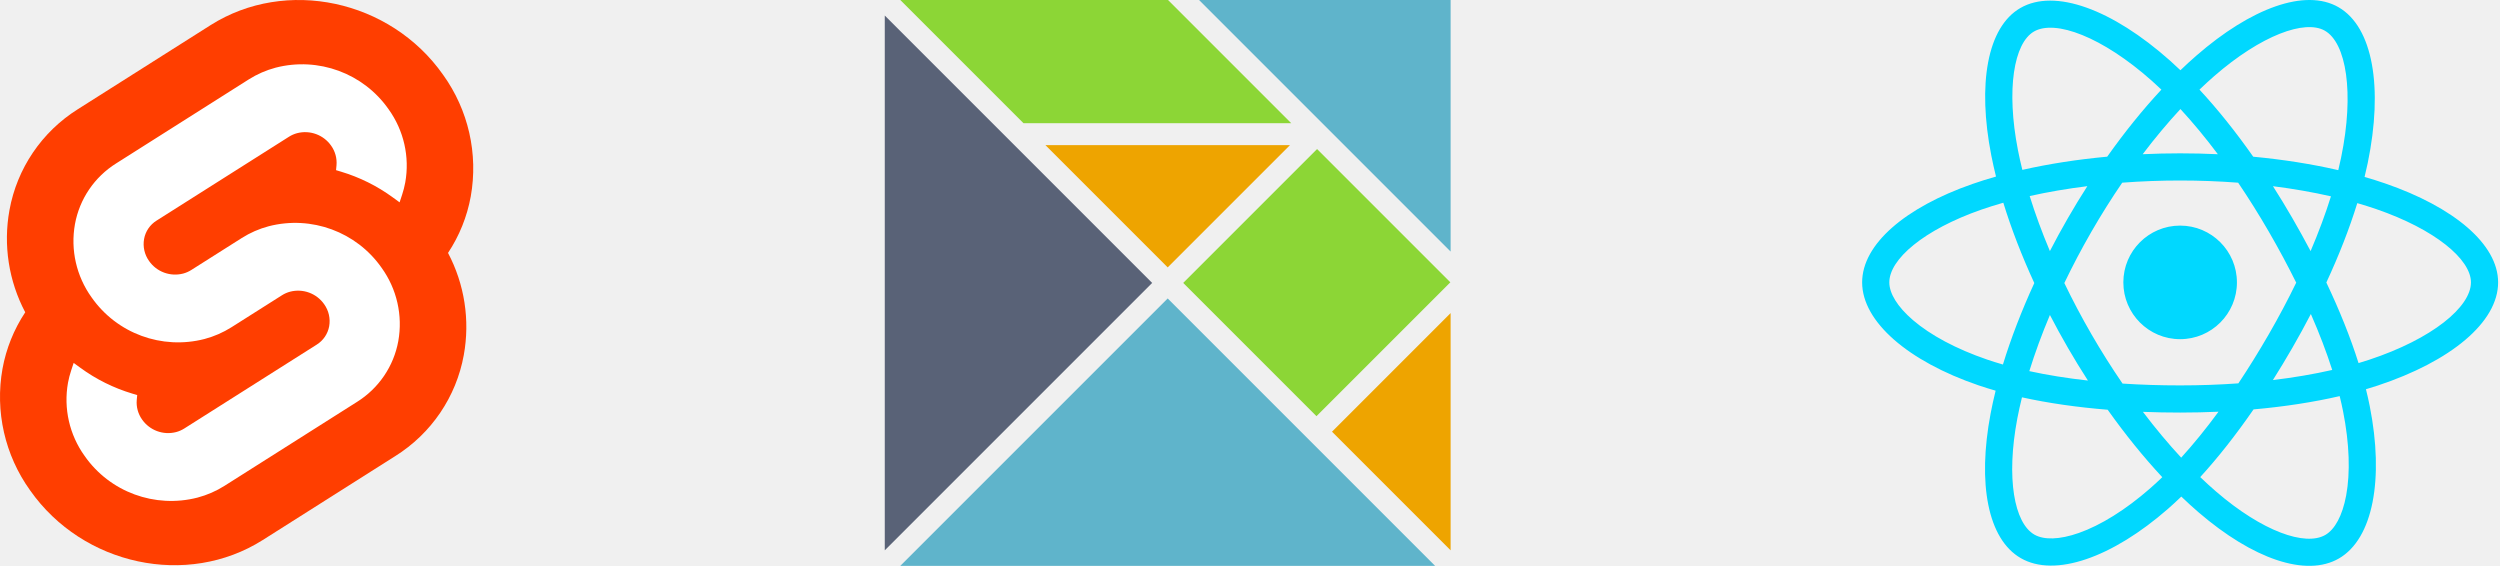
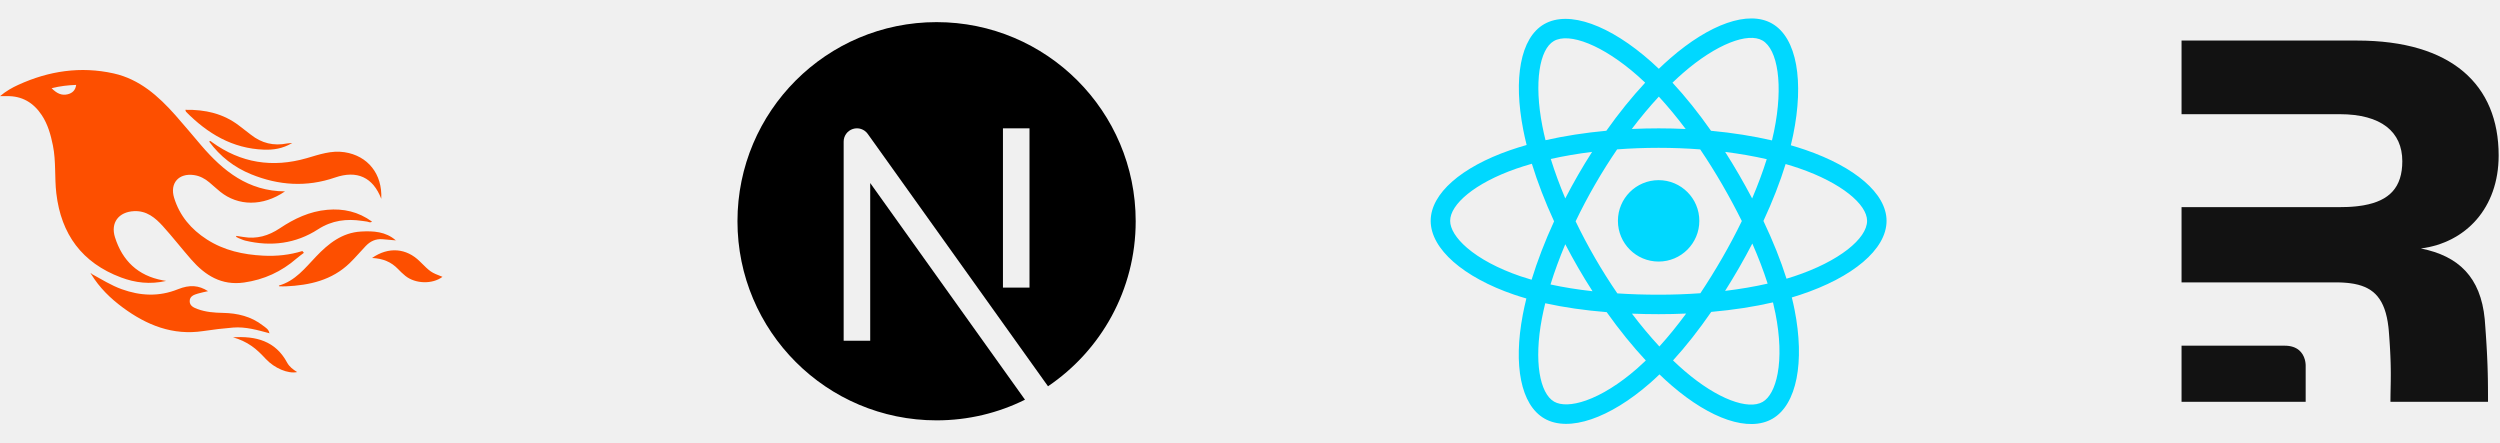
- <svg xmlns="http://www.w3.org/2000/svg" width="243" height="55" viewBox="0 0 243 55" fill="none">
-   <a href="https://svelte.dev/" target="_blank">
-     <path d="M43.068 7.269C37.934 -0.032 27.796 -2.197 20.465 2.445L7.591 10.599C4.075 12.798 1.652 16.367 0.919 20.431C0.304 23.816 0.844 27.309 2.452 30.355C1.35 32.016 0.599 33.882 0.243 35.84C-0.498 39.983 0.471 44.246 2.932 47.67C8.066 54.972 18.205 57.135 25.534 52.494L38.408 44.34C41.925 42.141 44.347 38.572 45.081 34.508C45.695 31.123 45.156 27.63 43.548 24.584C44.65 22.922 45.401 21.056 45.757 19.099C46.498 14.956 45.529 10.692 43.068 7.269" fill="#FF3E00" />
-     <path d="M19.207 48.364C15.056 49.437 10.672 47.822 8.227 44.32C6.747 42.261 6.164 39.696 6.609 37.204C6.684 36.799 6.787 36.4 6.917 36.009L7.16 35.274L7.82 35.756C9.343 36.868 11.047 37.714 12.857 38.257L13.336 38.401L13.292 38.876C13.233 39.551 13.417 40.225 13.811 40.779C14.547 41.834 15.867 42.321 17.117 41.998C17.397 41.924 17.663 41.807 17.908 41.653L30.786 33.497C31.423 33.098 31.862 32.452 31.996 31.715C32.13 30.964 31.954 30.192 31.509 29.57C30.772 28.515 29.452 28.028 28.202 28.351C27.922 28.425 27.656 28.541 27.412 28.696L22.497 31.809C21.689 32.32 20.807 32.704 19.882 32.95C15.731 34.023 11.348 32.408 8.903 28.906C7.423 26.847 6.839 24.282 7.285 21.79C7.727 19.345 9.184 17.199 11.299 15.877L24.177 7.72C24.985 7.209 25.868 6.823 26.793 6.577C30.944 5.505 35.328 7.12 37.773 10.622C39.253 12.681 39.836 15.246 39.39 17.738C39.315 18.143 39.212 18.542 39.083 18.933L38.84 19.668L38.181 19.187C36.657 18.074 34.953 17.227 33.143 16.685L32.664 16.54L32.708 16.066C32.766 15.39 32.582 14.716 32.189 14.163C31.453 13.108 30.133 12.621 28.883 12.943C28.603 13.018 28.336 13.134 28.092 13.289L15.214 21.445C14.577 21.843 14.138 22.49 14.005 23.226C13.87 23.977 14.046 24.75 14.491 25.371C15.227 26.426 16.548 26.913 17.798 26.591C18.078 26.517 18.345 26.4 18.589 26.246L23.503 23.134C24.311 22.622 25.192 22.237 26.118 21.991C30.269 20.919 34.652 22.534 37.097 26.036C38.577 28.095 39.16 30.66 38.715 33.152C38.273 35.596 36.816 37.743 34.7 39.066L21.823 47.222C21.015 47.733 20.132 48.119 19.206 48.364" fill="white" />
+ <svg xmlns="http://www.w3.org/2000/svg" width="339" height="60" viewBox="0 0 339 60" fill="none">
+   <a href="https://www.phoenixframework.org/" target="_blank">
+     <path d="M22.532 38.095C22.267 38.047 22.164 38.029 22.06 38.01C18.711 37.387 16.595 35.361 15.591 32.175C14.966 30.19 16.102 28.727 18.185 28.631C19.89 28.552 21.057 29.532 22.09 30.673C23.42 32.143 24.64 33.713 25.947 35.206C27.828 37.354 30.045 38.738 33.078 38.311C35.798 37.928 38.169 36.836 40.231 35.04C40.541 34.77 40.881 34.535 41.208 34.283C41.139 34.202 41.071 34.121 41.002 34.04C39.271 34.578 37.505 34.759 35.701 34.668C32.971 34.531 30.369 33.961 28.042 32.462C25.918 31.094 24.352 29.261 23.607 26.813C23.006 24.836 24.236 23.452 26.286 23.738C27.096 23.851 27.778 24.216 28.39 24.733C28.889 25.154 29.367 25.601 29.875 26.009C32.267 27.931 35.61 28.038 38.646 25.951C33.654 25.928 30.258 23.183 27.275 19.703C26.108 18.341 24.968 16.954 23.777 15.614C21.471 13.02 18.913 10.735 15.411 9.956C10.937 8.96 6.618 9.611 2.473 11.509C1.646 11.888 0.852 12.328 0 13.037C0.422 13.037 0.652 13.042 0.882 13.036C2.972 12.982 4.538 13.911 5.668 15.621C6.49 16.865 6.878 18.273 7.173 19.72C7.611 21.869 7.384 24.059 7.637 26.218C8.288 31.767 11.124 35.639 16.404 37.621C18.341 38.349 20.327 38.591 22.532 38.095ZM9.187 12.783C8.352 12.993 7.685 12.657 6.998 11.961C8.175 11.668 9.213 11.555 10.328 11.511C10.237 12.235 9.81 12.626 9.187 12.783ZM36.528 45.186C36.456 44.651 35.999 44.416 35.641 44.137C34.053 42.901 32.197 42.464 30.229 42.428C29.055 42.406 27.892 42.319 26.785 41.907C26.277 41.718 25.709 41.476 25.722 40.82C25.735 40.154 26.314 39.966 26.841 39.808C27.273 39.679 27.718 39.597 28.209 39.482C26.961 38.683 25.742 38.572 24.118 39.225C21.561 40.253 19.041 40.131 16.492 39.211C15.053 38.691 13.776 37.876 12.446 37.154L12.41 37.179C12.427 37.167 12.445 37.154 12.444 37.155C12.411 37.055 12.352 37.052 12.275 37.108C12.31 37.139 12.345 37.169 12.38 37.2C13.482 39.007 14.972 40.461 16.655 41.703C19.896 44.096 23.436 45.524 27.578 44.89C28.916 44.686 30.264 44.527 31.613 44.418C33.305 44.282 34.916 44.758 36.528 45.186ZM28.719 19.259C28.63 19.194 28.544 19.032 28.361 19.2C29.851 21.216 31.765 22.702 34.07 23.637C37.791 25.147 41.566 25.405 45.428 24.073C48.426 23.039 50.582 24.049 51.702 26.96C51.864 23.581 49.876 21.119 46.71 20.637C44.929 20.365 43.284 20.956 41.616 21.44C36.972 22.786 32.658 22.122 28.719 19.259ZM51.861 32.438C52.466 32.489 53.071 32.543 53.675 32.596C52.309 31.396 50.643 31.301 48.957 31.396C46.391 31.542 44.542 33.022 42.856 34.791C41.371 36.349 40.029 38.098 37.812 38.724C37.849 38.791 37.859 38.824 37.869 38.824C38.167 38.828 38.466 38.842 38.764 38.829C41.983 38.683 45.016 38.004 47.428 35.668C48.188 34.932 48.867 34.115 49.601 33.351C50.212 32.714 50.954 32.361 51.861 32.438ZM44.382 28.448C41.98 28.658 39.893 29.652 37.933 30.962C36.425 31.971 34.811 32.448 32.998 32.133C32.679 32.077 32.358 32.036 32.037 31.988C32.034 32.032 32.03 32.077 32.026 32.122C32.142 32.181 32.253 32.25 32.373 32.298C32.675 32.417 32.973 32.561 33.286 32.636C36.775 33.465 40.115 33.04 43.126 31.095C45.024 29.869 46.989 29.637 49.119 29.954C49.334 29.986 49.548 30.025 49.764 30.045C49.964 30.064 50.173 30.263 50.444 30.048C48.582 28.703 46.577 28.256 44.382 28.448ZM35.796 20.294C37.057 20.337 38.311 20.172 39.629 19.389C39.243 19.423 39.08 19.423 38.922 19.454C37.106 19.816 35.476 19.42 34.025 18.272C33.492 17.851 32.95 17.44 32.41 17.028C30.272 15.392 27.819 14.844 25.136 14.891C25.179 15.023 25.182 15.113 25.229 15.16C28.148 18.113 31.526 20.146 35.796 20.294ZM56.923 35.443C55.117 33.651 52.692 33.42 50.449 34.984C51.934 35.051 53.049 35.525 53.953 36.461C54.273 36.792 54.604 37.117 54.962 37.406C56.329 38.508 58.646 38.561 60 37.538C58.41 36.918 58.41 36.918 56.923 35.443ZM38.931 49.165C37.343 46.209 34.675 45.543 31.593 45.741C32.504 45.993 33.355 46.382 34.136 46.928C34.853 47.428 35.457 48.048 36.052 48.684C37.231 49.942 39.072 50.714 40.291 50.453C39.731 50.1 39.234 49.728 38.931 49.165ZM53.704 32.657C53.705 32.639 53.705 32.62 53.706 32.6C53.706 32.6 53.704 32.602 53.701 32.605L53.707 32.599C53.696 32.598 53.686 32.597 53.675 32.596C53.681 32.602 53.688 32.606 53.694 32.612C53.697 32.627 53.701 32.642 53.704 32.657ZM36.616 45.255C36.596 45.243 36.575 45.232 36.554 45.22C36.557 45.233 36.56 45.246 36.567 45.257C36.571 45.264 36.599 45.256 36.616 45.255ZM36.554 45.22C36.552 45.21 36.55 45.2 36.548 45.191C36.548 45.191 36.544 45.195 36.541 45.2L36.548 45.191C36.541 45.189 36.535 45.188 36.528 45.186C36.529 45.194 36.532 45.2 36.533 45.208C36.54 45.212 36.547 45.216 36.554 45.22Z" fill="#FD4F00" />
+   </a>
+   <a href="https://nextjs.org/" target="_blank">
+     <g clip-path="url(#clip0_112_0)">
+       <path fill-rule="evenodd" clip-rule="evenodd" d="M100 30C100 15.088 112.088 3 127 3C141.912 3 154 15.088 154 30C154 39.313 149.285 47.525 142.111 52.379L117.665 18.154C117.21 17.517 116.396 17.247 115.651 17.486C114.906 17.725 114.4 18.418 114.4 19.2V46.2H118V24.817L138.988 54.2C135.376 55.992 131.306 57 127 57C112.088 57 100 44.912 100 30ZM136 39V17.4H139.6V39H136Z" fill="black" />
+     </g>
  </a>
  <a href="https://reactjs.org/" target="_blank">
-     <path d="M231.826 17.826C231.185 17.606 230.521 17.397 229.836 17.199C229.949 16.741 230.052 16.288 230.144 15.842C231.65 8.53 230.665 2.639 227.302 0.7C224.077 -1.16 218.803 0.779 213.477 5.415C212.964 5.861 212.451 6.332 211.937 6.827C211.595 6.5 211.254 6.184 210.913 5.881C205.331 0.924 199.735 -1.164 196.375 0.781C193.154 2.646 192.199 8.184 193.555 15.113C193.686 15.783 193.839 16.466 194.012 17.161C193.221 17.386 192.456 17.626 191.724 17.881C185.18 20.162 181 23.739 181 27.448C181 31.279 185.487 35.122 192.304 37.452C192.842 37.635 193.4 37.809 193.975 37.974C193.789 38.726 193.626 39.463 193.49 40.181C192.197 46.99 193.207 52.397 196.42 54.251C199.739 56.165 205.309 54.197 210.733 49.456C211.161 49.081 211.592 48.684 212.023 48.267C212.581 48.805 213.139 49.315 213.694 49.792C218.948 54.313 224.137 56.139 227.347 54.28C230.662 52.361 231.74 46.552 230.341 39.486C230.234 38.946 230.11 38.394 229.97 37.833C230.361 37.718 230.745 37.598 231.12 37.474C238.207 35.126 242.817 31.33 242.817 27.448C242.817 23.725 238.503 20.125 231.826 17.826ZM230.289 34.967C229.951 35.079 229.604 35.187 229.251 35.292C228.469 32.816 227.413 30.182 226.121 27.461C227.354 24.805 228.369 22.205 229.129 19.744C229.762 19.927 230.375 20.12 230.967 20.323C236.687 22.293 240.177 25.204 240.177 27.448C240.177 29.838 236.408 32.94 230.289 34.967ZM227.75 39.998C228.369 43.123 228.457 45.948 228.048 48.157C227.679 50.142 226.939 51.465 226.023 51.995C224.075 53.122 219.909 51.657 215.416 47.79C214.901 47.347 214.382 46.874 213.862 46.373C215.604 44.468 217.345 42.253 219.044 39.794C222.032 39.528 224.855 39.095 227.416 38.503C227.542 39.012 227.654 39.511 227.75 39.998ZM202.075 51.8C200.172 52.472 198.656 52.491 197.739 51.963C195.789 50.838 194.979 46.497 196.084 40.673C196.211 40.007 196.362 39.322 196.536 38.621C199.068 39.181 201.871 39.584 204.866 39.827C206.577 42.234 208.368 44.446 210.173 46.383C209.778 46.764 209.386 47.126 208.995 47.468C206.597 49.564 204.193 51.052 202.075 51.8ZM193.158 34.953C190.144 33.922 187.654 32.583 185.948 31.122C184.415 29.809 183.641 28.506 183.641 27.448C183.641 25.197 186.997 22.326 192.594 20.374C193.273 20.138 193.984 19.914 194.722 19.705C195.495 22.221 196.51 24.852 197.734 27.512C196.494 30.212 195.465 32.885 194.684 35.431C194.158 35.279 193.648 35.12 193.158 34.953ZM196.147 14.606C194.985 8.669 195.757 4.19 197.698 3.066C199.766 1.869 204.34 3.576 209.16 7.856C209.468 8.129 209.777 8.416 210.087 8.712C208.291 10.64 206.516 12.836 204.821 15.229C201.914 15.498 199.131 15.931 196.572 16.511C196.411 15.864 196.269 15.228 196.147 14.606ZM222.812 21.191C222.201 20.134 221.573 19.102 220.932 18.099C222.905 18.348 224.795 18.679 226.569 19.084C226.036 20.792 225.372 22.577 224.591 24.407C224.03 23.343 223.437 22.27 222.812 21.191ZM211.938 10.599C213.156 11.919 214.376 13.392 215.576 14.991C214.367 14.934 213.143 14.904 211.909 14.904C210.686 14.904 209.471 14.933 208.27 14.989C209.471 13.405 210.701 11.934 211.938 10.599ZM200.995 21.209C200.384 22.268 199.801 23.336 199.25 24.405C198.48 22.582 197.823 20.788 197.285 19.056C199.049 18.662 200.93 18.339 202.89 18.095C202.24 19.107 201.607 20.146 200.995 21.209V21.209ZM202.946 36.99C200.921 36.764 199.012 36.458 197.249 36.074C197.795 34.311 198.467 32.48 199.252 30.616C199.806 31.685 200.39 32.753 201.005 33.815H201.005C201.631 34.897 202.28 35.956 202.946 36.99ZM212.011 44.483C210.76 43.132 209.511 41.639 208.292 40.032C209.476 40.078 210.682 40.102 211.909 40.102C213.169 40.102 214.414 40.074 215.64 40.019C214.437 41.655 213.221 43.151 212.011 44.483ZM224.616 30.521C225.442 32.405 226.139 34.227 226.692 35.959C224.899 36.368 222.964 36.698 220.925 36.943C221.567 35.925 222.2 34.876 222.823 33.797C223.453 32.705 224.05 31.611 224.616 30.521ZM220.535 32.478C219.569 34.153 218.577 35.752 217.57 37.262C215.735 37.394 213.84 37.461 211.909 37.461C209.985 37.461 208.114 37.401 206.312 37.284C205.264 35.755 204.25 34.151 203.29 32.492H203.291C202.333 30.838 201.452 29.17 200.653 27.511C201.451 25.849 202.33 24.179 203.282 22.528L203.282 22.528C204.237 20.873 205.242 19.276 206.28 17.756C208.118 17.617 210.003 17.545 211.909 17.545H211.909C213.823 17.545 215.71 17.618 217.548 17.758C218.57 19.267 219.568 20.858 220.527 22.514C221.496 24.188 222.386 25.847 223.192 27.474C222.389 29.129 221.5 30.804 220.535 32.478ZM225.983 2.988C228.053 4.182 228.858 8.996 227.557 15.309C227.475 15.712 227.381 16.122 227.28 16.538C224.715 15.946 221.93 15.506 219.014 15.232C217.316 12.814 215.555 10.615 213.789 8.711C214.264 8.254 214.738 7.818 215.21 7.407C219.774 3.435 224.04 1.867 225.983 2.988ZM211.909 21.928C214.957 21.928 217.429 24.399 217.429 27.448C217.429 30.497 214.957 32.968 211.909 32.968C208.86 32.968 206.389 30.497 206.389 27.448C206.389 24.399 208.86 21.928 211.909 21.928Z" fill="#00D8FF" />
+     <path d="M244.826 20.326C244.185 20.106 243.521 19.897 242.836 19.699C242.949 19.241 243.052 18.788 243.144 18.342C244.65 11.03 243.665 5.139 240.302 3.2C237.077 1.34 231.803 3.279 226.477 7.915C225.964 8.361 225.451 8.832 224.937 9.327C224.595 9 224.254 8.684 223.913 8.381C218.331 3.424 212.735 1.336 209.375 3.281C206.154 5.146 205.199 10.684 206.555 17.613C206.686 18.283 206.839 18.966 207.012 19.661C206.221 19.886 205.456 20.126 204.724 20.381C198.18 22.662 194 26.239 194 29.948C194 33.779 198.487 37.622 205.304 39.952C205.842 40.135 206.4 40.309 206.975 40.474C206.789 41.226 206.626 41.963 206.49 42.681C205.197 49.49 206.207 54.897 209.42 56.751C212.739 58.665 218.309 56.697 223.733 51.956C224.161 51.581 224.592 51.184 225.023 50.767C225.581 51.305 226.139 51.815 226.694 52.292C231.948 56.813 237.137 58.639 240.347 56.78C243.662 54.861 244.74 49.052 243.341 41.986C243.234 41.446 243.11 40.894 242.97 40.333C243.361 40.218 243.745 40.098 244.12 39.974C251.207 37.626 255.817 33.83 255.817 29.948C255.817 26.225 251.503 22.625 244.826 20.326ZM243.289 37.467C242.951 37.579 242.604 37.687 242.251 37.792C241.469 35.316 240.413 32.682 239.121 29.961C240.354 27.305 241.369 24.705 242.129 22.244C242.762 22.427 243.375 22.62 243.967 22.823C249.687 24.793 253.177 27.704 253.177 29.948C253.177 32.338 249.408 35.44 243.289 37.467ZM240.75 42.498C241.369 45.623 241.457 48.448 241.048 50.657C240.679 52.642 239.939 53.965 239.023 54.495C237.075 55.622 232.909 54.157 228.416 50.29C227.901 49.847 227.382 49.374 226.862 48.873C228.604 46.968 230.345 44.753 232.044 42.294C235.032 42.028 237.855 41.595 240.416 41.003C240.542 41.512 240.654 42.011 240.75 42.498ZM215.075 54.3C213.172 54.972 211.656 54.991 210.739 54.463C208.789 53.338 207.979 48.997 209.084 43.173C209.211 42.507 209.362 41.822 209.536 41.121C212.068 41.681 214.871 42.084 217.866 42.327C219.577 44.734 221.368 46.946 223.173 48.883C222.778 49.264 222.386 49.626 221.995 49.968C219.597 52.064 217.193 53.552 215.075 54.3ZM206.158 37.453C203.144 36.422 200.654 35.083 198.948 33.622C197.415 32.309 196.641 31.006 196.641 29.948C196.641 27.697 199.997 24.826 205.594 22.874C206.273 22.638 206.984 22.414 207.722 22.205C208.495 24.721 209.51 27.352 210.734 30.012C209.494 32.712 208.465 35.385 207.684 37.931C207.158 37.779 206.648 37.62 206.158 37.453ZM209.147 17.106C207.985 11.169 208.757 6.69 210.698 5.566C212.766 4.369 217.34 6.076 222.16 10.356C222.468 10.629 222.777 10.916 223.087 11.212C221.291 13.14 219.516 15.336 217.821 17.729C214.914 17.998 212.131 18.431 209.572 19.011C209.411 18.364 209.269 17.728 209.147 17.106ZM235.812 23.691C235.201 22.634 234.573 21.602 233.932 20.599C235.905 20.848 237.795 21.179 239.569 21.584C239.036 23.292 238.372 25.077 237.591 26.907C237.03 25.843 236.437 24.77 235.812 23.691ZM224.938 13.099C226.156 14.419 227.376 15.892 228.576 17.491C227.367 17.434 226.143 17.404 224.909 17.404C223.686 17.404 222.471 17.433 221.27 17.489C222.471 15.905 223.701 14.434 224.938 13.099ZM213.995 23.709C213.384 24.768 212.801 25.836 212.25 26.905C211.48 25.082 210.823 23.288 210.285 21.556C212.049 21.162 213.93 20.839 215.89 20.595C215.24 21.607 214.607 22.646 213.995 23.709V23.709ZM215.946 39.49C213.921 39.264 212.012 38.958 210.249 38.574C210.795 36.811 211.467 34.98 212.252 33.117C212.806 34.185 213.39 35.253 214.005 36.315H214.005C214.631 37.397 215.28 38.456 215.946 39.49ZM225.011 46.983C223.76 45.632 222.511 44.139 221.292 42.532C222.476 42.578 223.682 42.602 224.909 42.602C226.169 42.602 227.414 42.574 228.64 42.519C227.437 44.155 226.221 45.651 225.011 46.983ZM237.616 33.022C238.442 34.905 239.139 36.727 239.692 38.459C237.899 38.868 235.964 39.198 233.925 39.443C234.567 38.425 235.2 37.376 235.823 36.297C236.453 35.205 237.05 34.111 237.616 33.022ZM233.535 34.978C232.569 36.653 231.577 38.252 230.57 39.762C228.735 39.894 226.84 39.961 224.909 39.961C222.985 39.961 221.114 39.901 219.312 39.784C218.264 38.255 217.25 36.651 216.29 34.992H216.291C215.333 33.338 214.452 31.67 213.653 30.011C214.451 28.349 215.33 26.679 216.282 25.028L216.282 25.028C217.237 23.373 218.242 21.776 219.28 20.256C221.118 20.117 223.003 20.045 224.909 20.045H224.909C226.823 20.045 228.71 20.118 230.548 20.258C231.57 21.767 232.568 23.358 233.527 25.014C234.496 26.688 235.386 28.347 236.192 29.974C235.389 31.629 234.5 33.304 233.535 34.978ZM238.983 5.488C241.053 6.682 241.858 11.496 240.557 17.809C240.475 18.212 240.381 18.622 240.28 19.038C237.715 18.446 234.93 18.006 232.014 17.733C230.316 15.314 228.555 13.115 226.789 11.211C227.264 10.754 227.738 10.318 228.21 9.907C232.774 5.935 237.04 4.367 238.983 5.488ZM224.909 24.428C227.957 24.428 230.429 26.899 230.429 29.948C230.429 32.996 227.957 35.468 224.909 35.468C221.86 35.468 219.389 32.996 219.389 29.948C219.389 26.899 221.86 24.428 224.909 24.428Z" fill="#00D8FF" />
  </a>
-   <a href="https://elm-lang.org/" target="_blank">
-     <path d="M113.5 29.009L87.509 55H139.491L113.5 29.009Z" fill="#5FB4CB" />
-     <path d="M129.47 41.961L141 53.492V30.431L129.47 41.961Z" fill="#EEA400" />
-     <path d="M111.991 27.5L86 1.509V53.492L111.991 27.5Z" fill="#596277" />
-     <path d="M141 24.451V0H116.549L141 24.451Z" fill="#5FB4CB" />
-     <path d="M128.02 14.488L140.973 27.441L127.961 40.452L115.008 27.5L128.02 14.488Z" fill="#8CD636" />
-     <path d="M87.508 0L99.481 11.972H125.504L113.532 0H87.508Z" fill="#8CD636" />
-     <path d="M113.5 25.991L125.386 14.106H101.614L113.5 25.991Z" fill="#EEA400" />
+   <a href="https://remix.run/" target="_blank">
+     <g clip-path="url(#clip1_112_0)">
+       <path d="M319.614 5.5C332.443 5.5 338.818 11.497 338.818 21.077C338.818 28.242 334.332 32.915 328.272 33.694C333.387 34.706 336.378 37.588 336.929 43.273L337.008 44.319L337.078 45.296L337.138 46.211L337.18 46.9L337.225 47.714L337.248 48.178L337.281 48.915L337.308 49.612L337.321 50.012L337.339 50.654L337.355 51.387L337.36 51.742L337.37 52.769L337.374 53.84L337.374 54.481H324.145L324.145 54.214L324.15 53.695L324.158 53.189L324.181 51.964L324.187 51.554L324.191 50.91L324.191 50.498L324.187 50.066L324.181 49.727L324.171 49.253L324.155 48.75L324.134 48.215L324.107 47.645L324.091 47.346L324.064 46.879L324.033 46.388L323.984 45.694L323.943 45.142C323.931 44.972 323.917 44.806 323.902 44.644L323.868 44.325C323.431 40.559 321.91 39.02 319.305 38.506L319.085 38.466C318.937 38.441 318.786 38.418 318.631 38.399L318.397 38.372C318.357 38.367 318.317 38.363 318.277 38.36L318.035 38.339L317.788 38.322L317.536 38.308L317.281 38.299L317.022 38.292L316.758 38.289L295.818 38.289V28.086H317.254C317.604 28.086 317.944 28.08 318.273 28.066L318.598 28.051L318.916 28.031L319.226 28.006C319.278 28.001 319.329 27.997 319.379 27.992L319.679 27.96C319.877 27.937 320.069 27.911 320.257 27.881L320.535 27.835C324.014 27.216 325.753 25.402 325.753 21.863C325.753 17.891 322.92 15.484 317.254 15.484H295.818V5.5H319.614ZM309.805 46.875C311.541 46.875 312.267 47.822 312.526 48.728L312.56 48.858L312.588 48.987L312.606 49.089L312.614 49.14L312.627 49.239L312.637 49.337L312.641 49.385L312.646 49.478L312.648 49.524L312.649 49.613V54.481H295.818V46.875H309.805Z" fill="#121212" />
+     </g>
+     <defs>
+       <clipPath id="clip0_112_0">
+         <rect width="54" height="54" fill="white" transform="translate(100 3)" />
+       </clipPath>
+       <clipPath id="clip1_112_0">
+         <rect width="43" height="49" fill="white" transform="translate(295.818 5.5)" />
+       </clipPath>
+     </defs>
  </a>
</svg>
